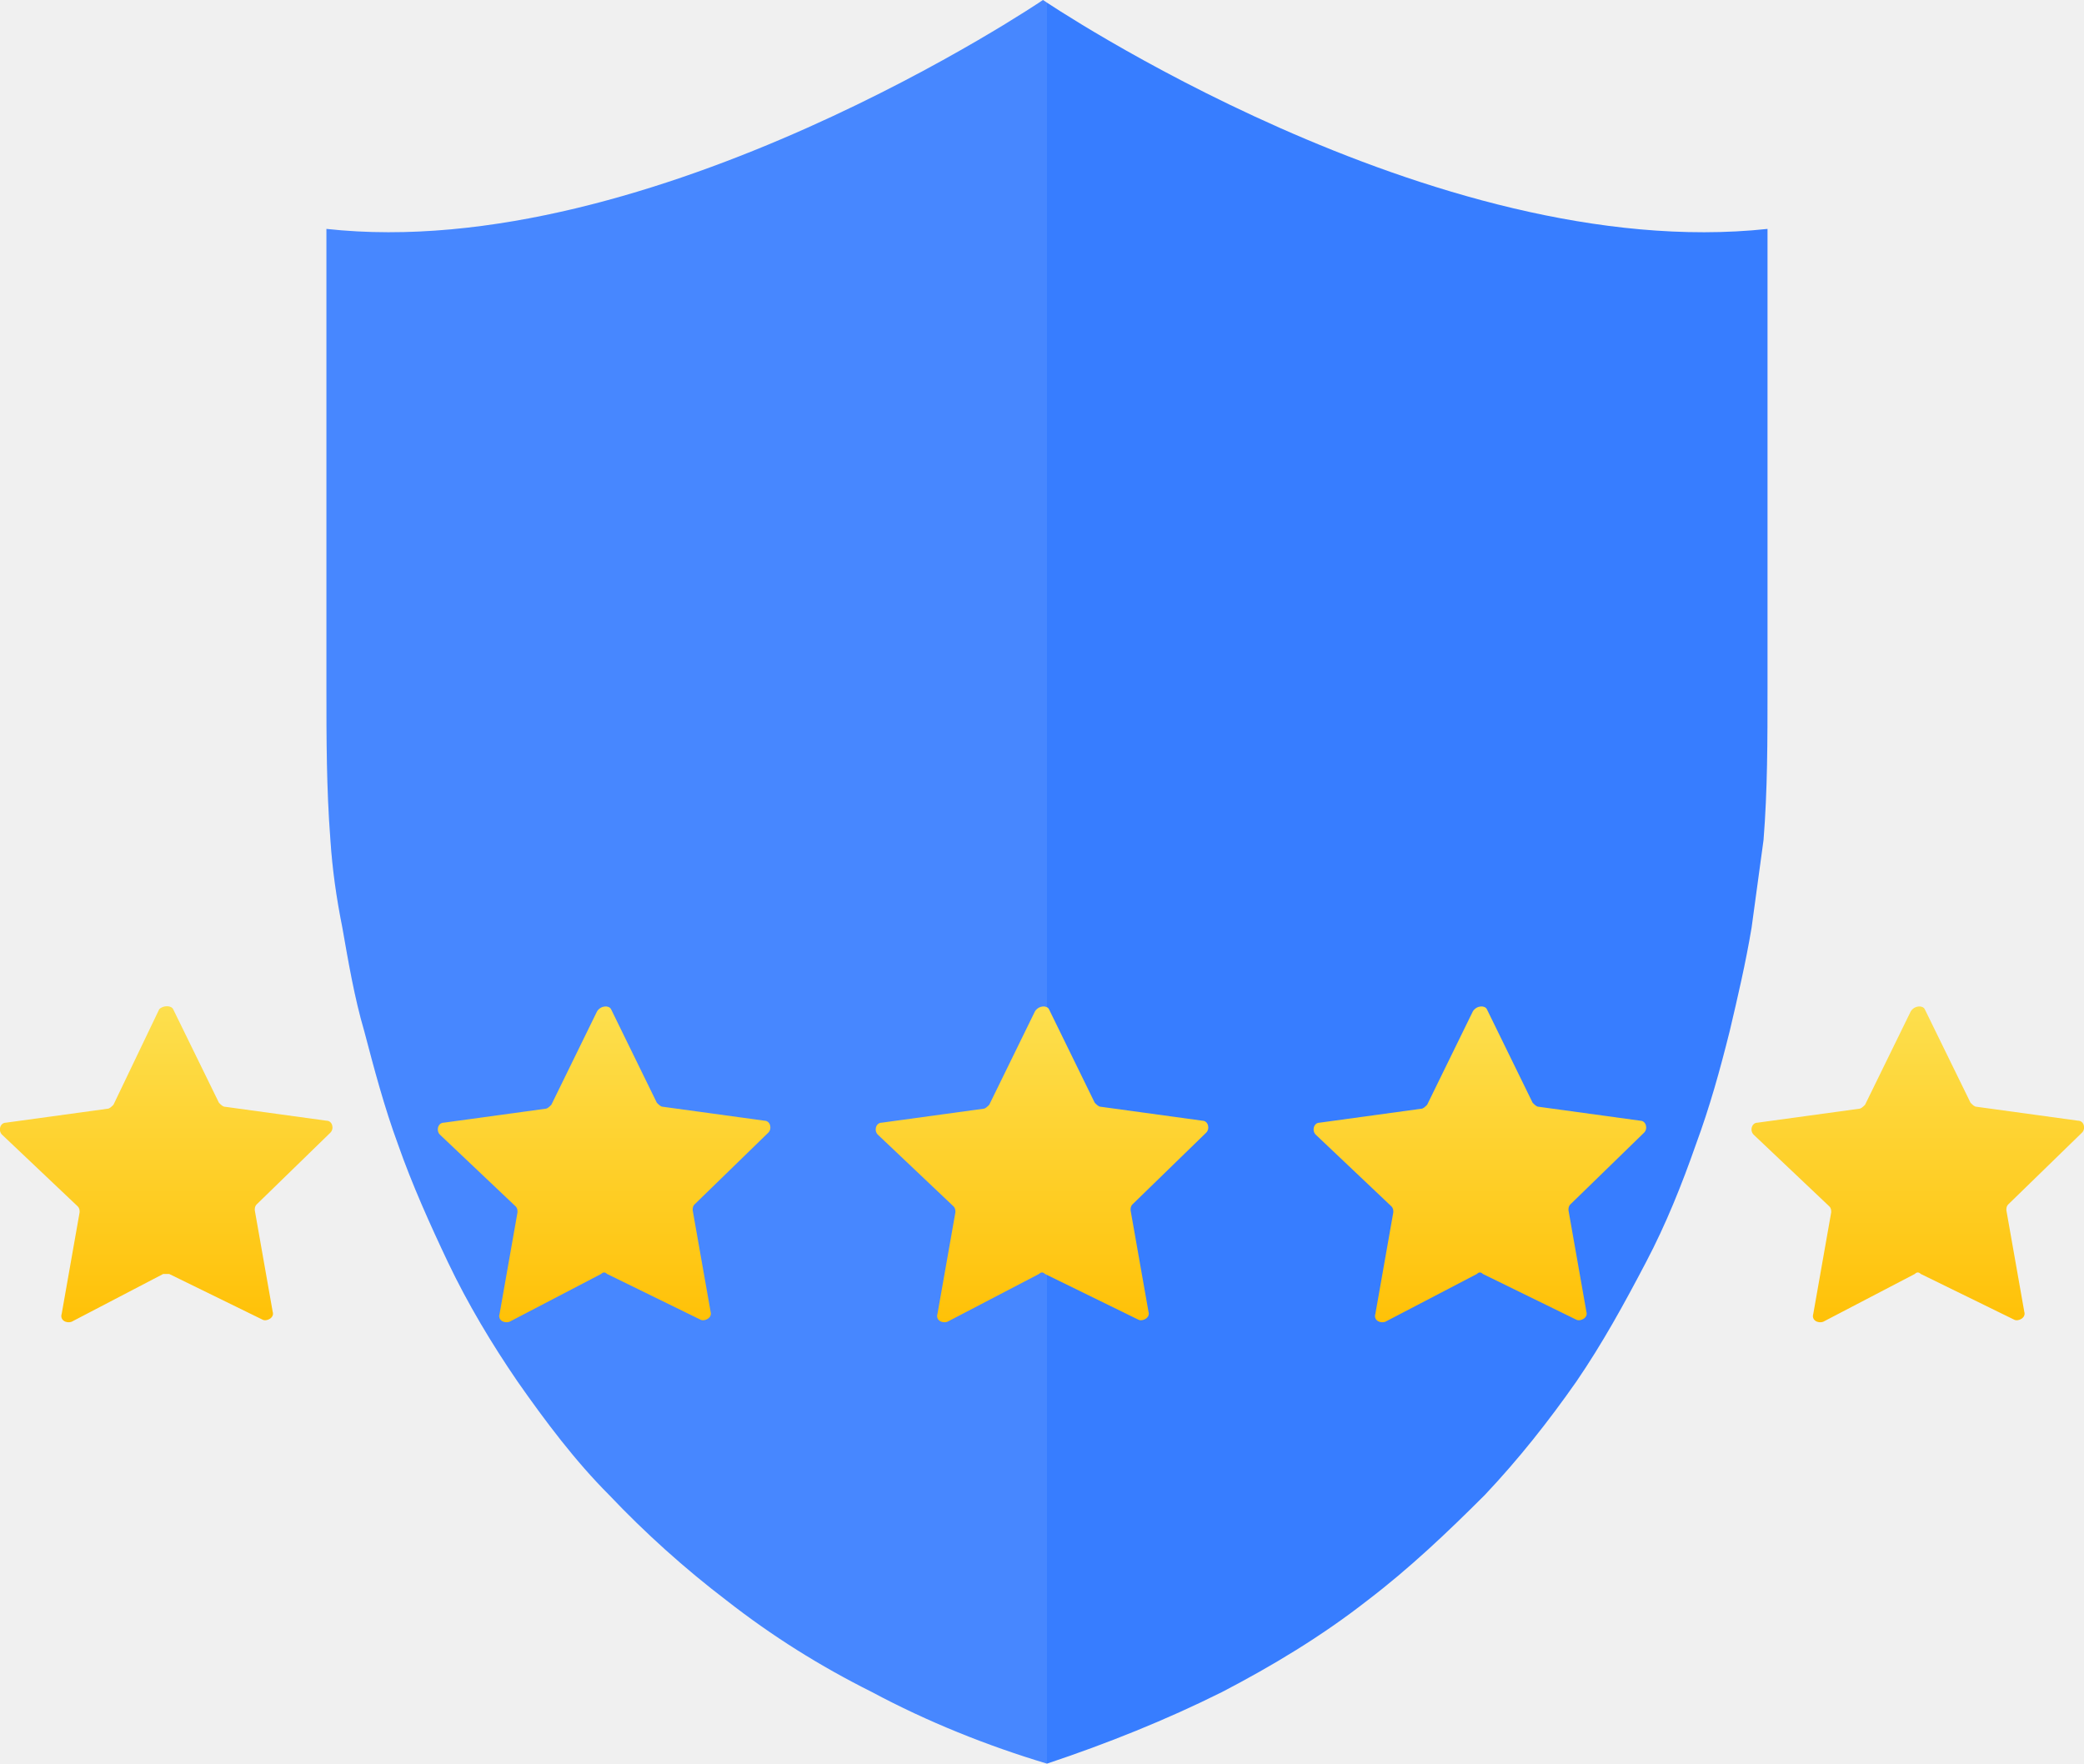
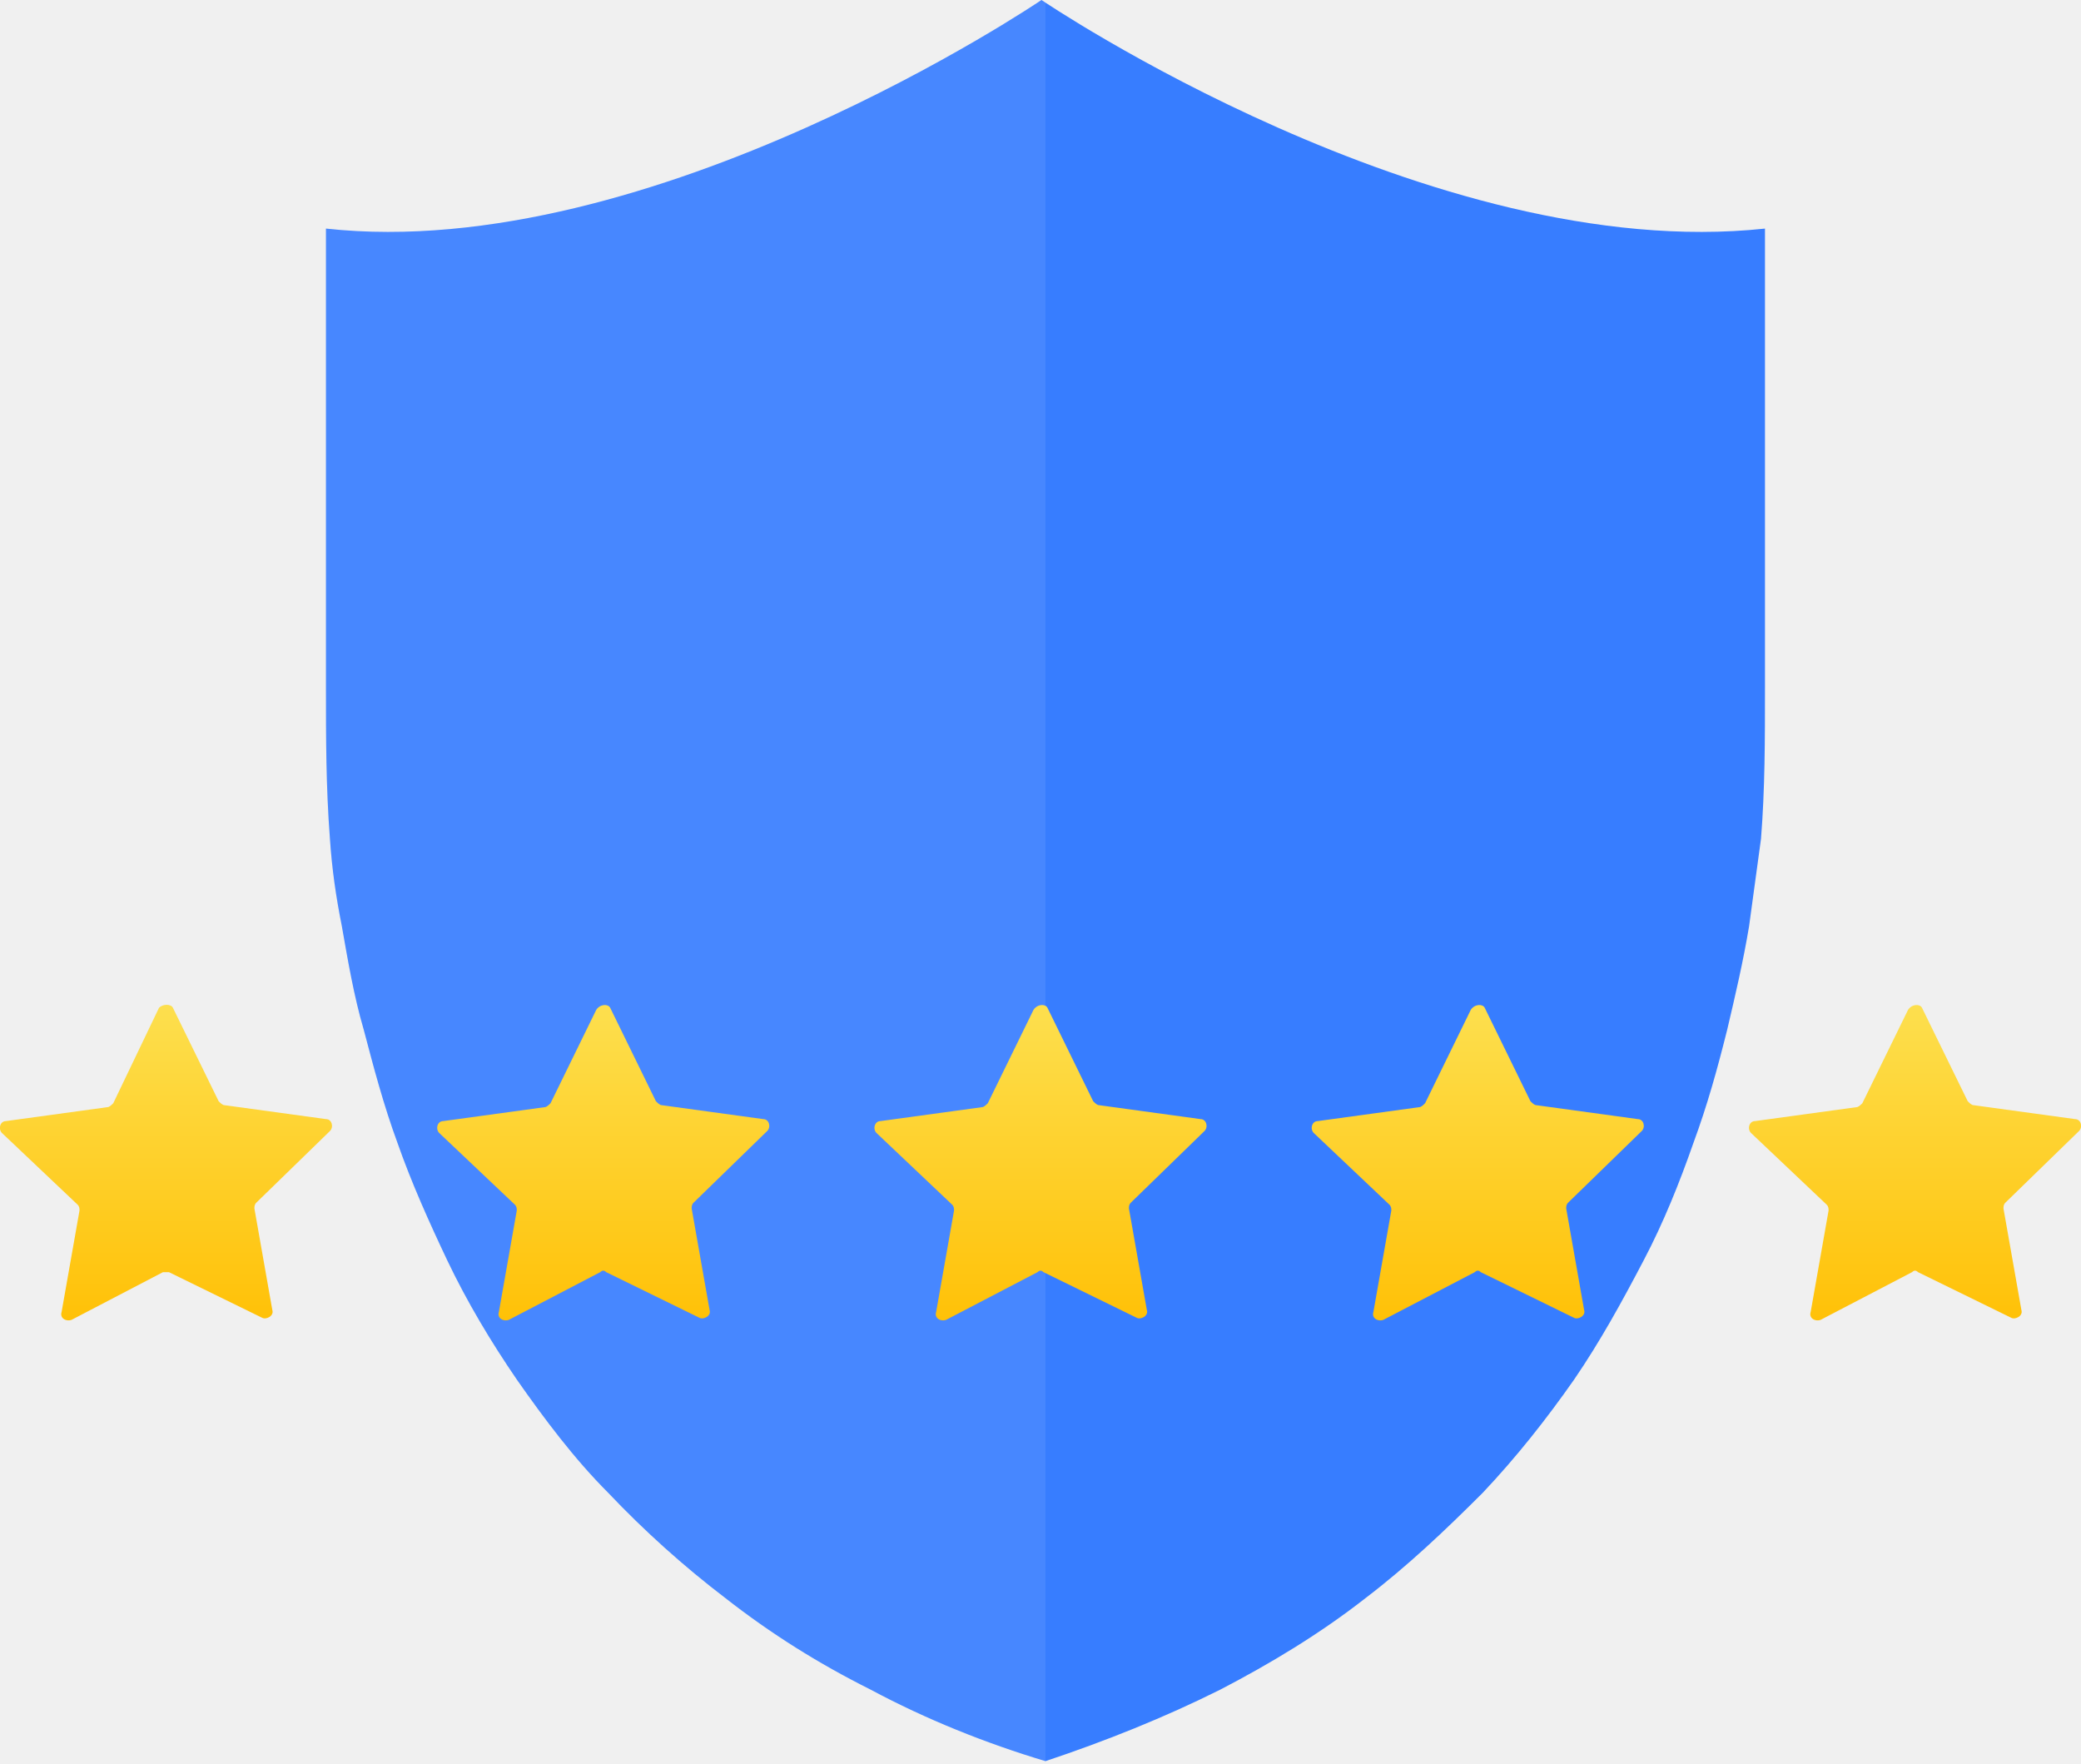
- <svg xmlns="http://www.w3.org/2000/svg" x="0px" y="0px" viewBox="0 0 104.7 88.6" style="enable-background:new 0 0 104.7 88.6;" xml:space="preserve">
-   <style type="text/css">
- 	.review-rating-shield-0{fill:#377dff;}
- 	.review-rating-shield-1{opacity:8.000000e-02;fill:#FFFFFF;}
- 	.review-rating-shield-2{fill:url(#SVGID_1_);}
- 	.review-rating-shield-3{fill:url(#SVGID_2_);}
- 	.review-rating-shield-4{fill:url(#SVGID_3_);}
- 	.review-rating-shield-5{fill:url(#SVGID_4_);}
- 	.review-rating-shield-6{fill:url(#SVGID_5_);}
- </style>
-   <path class="review-rating-shield-0" d="M52.4,0c0,0-19.6,13.3-36,11.5c0,1,0,1.9,0,2.9c0,2.3,0,4.5,0,6.8c0,2.6,0,5.1,0,7.7c0,1.9,0,3.8,0,5.7  c0,2.5,0,5,0.2,7.6c0.1,1.5,0.3,2.9,0.6,4.4c0.3,1.7,0.6,3.5,1.1,5.2c0.5,1.9,1,3.8,1.7,5.7c0.7,2,1.6,4,2.5,5.9  c1,2.1,2.2,4.1,3.5,6c1.4,2,2.9,4,4.6,5.7c1.8,1.9,3.8,3.7,5.9,5.3c2.3,1.8,4.7,3.3,7.3,4.6c2.8,1.5,5.8,2.7,8.8,3.6  c3-1,6-2.2,8.8-3.6c2.5-1.3,5-2.8,7.3-4.6c2.1-1.6,4-3.4,5.9-5.3c1.7-1.8,3.2-3.7,4.6-5.7c1.3-1.9,2.4-3.9,3.5-6  c1-1.9,1.8-3.9,2.5-5.9c0.7-1.9,1.2-3.7,1.7-5.7c0.4-1.7,0.8-3.4,1.1-5.2c0.2-1.5,0.4-2.9,0.6-4.4c0.2-2.5,0.2-5,0.2-7.6  c0-1.9,0-3.8,0-5.7c0-2.6,0-5.1,0-7.7c0-2.3,0-4.5,0-6.8c0-1,0-1.9,0-2.9C72,13.3,52.4,0,52.4,0z" />
-   <path class="review-rating-shield-1" d="M52.4,0c0,0-19.6,13.3-36,11.5c0,1,0,1.9,0,2.9c0,2.3,0,4.5,0,6.8c0,2.6,0,5.1,0,7.7c0,1.9,0,3.8,0,5.7  c0,2.5,0,5,0.2,7.6c0.1,1.5,0.3,2.9,0.6,4.4c0.3,1.7,0.6,3.5,1.1,5.2c0.5,1.9,1,3.8,1.7,5.7c0.7,2,1.6,4,2.5,5.9  c1,2.1,2.2,4.1,3.5,6c1.4,2,2.9,4,4.6,5.7c1.8,1.9,3.8,3.7,5.9,5.3c2.3,1.8,4.7,3.3,7.3,4.6c2.8,1.5,5.8,2.7,8.8,3.6V0z" />
-   <g>
-     <linearGradient id="SVGID_1_" gradientUnits="userSpaceOnUse" x1="8.368" y1="50.533" x2="8.368" y2="66.486">
-       <stop offset="0" style="stop-color:#FDDF4E" />
-       <stop offset="1" style="stop-color:#FFC107" />
+ <svg xmlns="http://www.w3.org/2000/svg" width="400" height="339" viewBox="0 0 400 339" fill="none">
+   <g clip-path="url(#clip0)">
+     <path d="M200.191 0C200.191 0 125.31 50.812 62.655 43.935C62.655 47.755 62.655 51.194 62.655 55.014C62.655 63.801 62.655 72.206 62.655 80.993C62.655 90.927 62.655 100.478 62.655 110.411C62.655 117.67 62.655 124.928 62.655 132.187C62.655 141.738 62.655 151.289 63.419 161.223C63.801 166.953 64.566 172.302 65.712 178.032C66.858 184.527 68.004 191.404 69.914 197.899C71.824 205.158 73.734 212.416 76.409 219.675C79.083 227.316 82.522 234.957 85.96 242.216C89.78 250.239 94.365 257.88 99.332 265.139C104.68 272.779 110.411 280.42 116.906 286.915C123.782 294.174 131.423 301.051 139.446 307.163C148.233 314.04 157.402 319.771 167.335 324.737C178.033 330.468 189.494 335.053 200.955 338.491C212.416 334.671 223.878 330.086 234.575 324.737C244.126 319.771 253.677 314.04 262.464 307.163C270.487 301.051 277.746 294.174 285.005 286.915C291.5 280.038 297.23 272.779 302.579 265.139C307.545 257.88 311.748 250.239 315.95 242.216C319.771 234.957 322.827 227.316 325.501 219.675C328.176 212.416 330.086 205.54 331.996 197.899C333.524 191.404 335.053 184.909 336.199 178.032C336.963 172.302 337.727 166.953 338.491 161.223C339.255 151.671 339.255 142.12 339.255 132.187C339.255 124.928 339.255 117.67 339.255 110.411C339.255 100.478 339.255 90.927 339.255 80.993C339.255 72.206 339.255 63.801 339.255 55.014C339.255 51.194 339.255 47.755 339.255 43.935C275.072 50.812 200.191 0 200.191 0Z" fill="#377dff" />
+     <path opacity="0.08" d="M200.191 0C200.191 0 125.31 50.812 62.655 43.935C62.655 47.755 62.655 51.194 62.655 55.014C62.655 63.801 62.655 72.206 62.655 80.993C62.655 90.927 62.655 100.478 62.655 110.411C62.655 117.67 62.655 124.928 62.655 132.187C62.655 141.738 62.655 151.289 63.419 161.223C63.801 166.953 64.566 172.302 65.712 178.032C66.858 184.527 68.004 191.404 69.914 197.899C71.824 205.158 73.734 212.416 76.409 219.675C79.083 227.316 82.522 234.957 85.96 242.216C89.78 250.239 94.365 257.88 99.332 265.139C104.68 272.779 110.411 280.42 116.906 286.915C123.782 294.174 131.423 301.051 139.446 307.163C148.233 314.04 157.402 319.771 167.335 324.737C178.033 330.468 189.494 335.053 200.955 338.491V0H200.191Z" fill="white" />
+     <path d="M33.238 193.696L42.025 211.652C42.407 212.034 42.789 212.416 43.171 212.416L62.655 215.091C63.801 215.091 64.183 216.619 63.419 217.383L49.284 231.137C48.902 231.519 48.902 231.901 48.902 232.283L52.34 251.767C52.722 252.913 51.194 253.677 50.43 253.295L32.474 244.508C32.092 244.508 31.71 244.508 31.328 244.508L13.754 253.677C12.607 254.059 11.461 253.295 11.843 252.149L15.282 232.665C15.282 232.283 15.282 231.901 14.9 231.519L0.382 217.765C-0.382 217.001 3.78938e-05 215.473 1.146 215.473L20.63 212.798C21.012 212.798 21.395 212.416 21.776 212.034L30.564 193.696C31.328 192.932 32.856 192.932 33.238 193.696Z" fill="url(#paint0_linear)" />
+     <path d="M117.288 193.696L126.075 211.652C126.457 212.034 126.839 212.416 127.221 212.416L146.705 215.091C147.851 215.091 148.233 216.619 147.469 217.383L133.333 231.137C132.951 231.519 132.951 231.901 132.951 232.283L136.39 251.767C136.772 252.913 135.244 253.677 134.48 253.295L116.523 244.508C116.141 244.126 115.759 244.126 115.377 244.508L97.803 253.677C96.657 254.059 95.511 253.295 95.893 252.149L99.332 232.665C99.332 232.283 99.332 231.901 98.949 231.519L84.432 217.765C83.668 217.001 84.05 215.473 85.196 215.473L104.68 212.798C105.062 212.798 105.444 212.416 105.826 212.034L114.613 194.078C115.377 192.932 116.906 192.932 117.288 193.696Z" fill="url(#paint1_linear)" />
+     <path d="M201.337 193.696L210.124 211.652C210.506 212.034 210.888 212.416 211.27 212.416L230.755 215.091C231.901 215.091 232.283 216.619 231.519 217.383L217.383 231.137C217.001 231.519 217.001 231.901 217.001 232.283L220.439 251.767C220.821 252.913 219.293 253.677 218.529 253.295L200.573 244.508C200.191 244.126 199.809 244.126 199.427 244.508L181.853 253.677C180.707 254.059 179.561 253.295 179.943 252.149L183.381 232.665C183.381 232.283 183.381 231.901 182.999 231.519L168.481 217.765C167.717 217.001 168.099 215.473 169.245 215.473L188.73 212.798C189.112 212.798 189.494 212.416 189.876 212.034L198.663 194.078C199.427 192.932 200.955 192.932 201.337 193.696Z" fill="url(#paint2_linear)" />
+     <path d="M285.387 193.696L294.174 211.652C294.556 212.034 294.938 212.416 295.32 212.416L314.804 215.091C315.95 215.091 316.332 216.619 315.568 217.383L301.433 231.137C301.051 231.519 301.051 231.901 301.051 232.283L304.489 251.767C304.871 252.913 303.343 253.677 302.579 253.295L284.623 244.508C284.241 244.126 283.859 244.126 283.477 244.508L265.903 253.677C264.756 254.059 263.61 253.295 263.992 252.149L267.431 232.665C267.431 232.283 267.431 231.901 267.049 231.519L252.531 217.765C251.767 217.001 252.149 215.473 253.295 215.473L272.779 212.798C273.161 212.798 273.543 212.416 273.926 212.034L282.713 194.078C283.477 192.932 285.005 192.932 285.387 193.696Z" fill="url(#paint3_linear)" />
+     <path d="M369.437 193.696L378.224 211.652C378.606 212.034 378.988 212.416 379.37 212.416L398.854 215.091C400 215.091 400.382 216.619 399.618 217.383L385.482 231.137C385.1 231.519 385.1 231.901 385.1 232.283L388.539 251.767C388.921 252.913 387.393 253.677 386.629 253.295L368.672 244.508C368.29 244.126 367.908 244.126 367.526 244.508L349.952 253.677C348.806 254.059 347.66 253.295 348.042 252.149L351.48 232.665C351.48 232.283 351.48 231.901 351.098 231.519L336.581 217.765C335.817 217.001 336.199 215.473 337.345 215.473L356.829 212.798C357.211 212.798 357.593 212.416 357.975 212.034L366.762 194.078C367.526 192.932 369.054 192.932 369.437 193.696Z" fill="url(#paint4_linear)" />
+   </g>
+   <defs>
+     <linearGradient id="paint0_linear" x1="31.968" y1="193.06" x2="31.968" y2="254.006" gradientUnits="userSpaceOnUse">
+       <stop stop-color="#FDDF4E" />
+       <stop offset="1" stop-color="#FFC107" />
    </linearGradient>
-     <path class="review-rating-shield-2" d="M8.7,50.7l2.3,4.7c0.1,0.1,0.2,0.2,0.3,0.2l5.1,0.7c0.3,0,0.4,0.4,0.2,0.6l-3.7,3.6c-0.1,0.1-0.1,0.2-0.1,0.3   l0.9,5.1c0.1,0.3-0.3,0.5-0.5,0.4L8.5,64C8.4,64,8.3,64,8.2,64l-4.6,2.4c-0.3,0.1-0.6-0.1-0.5-0.4l0.9-5.1c0-0.1,0-0.2-0.1-0.3   L0.1,57c-0.2-0.2-0.1-0.6,0.2-0.6l5.1-0.7c0.1,0,0.2-0.1,0.3-0.2L8,50.7C8.2,50.5,8.6,50.5,8.7,50.7z" />
-   </g>
-   <g>
-     <linearGradient id="SVGID_2_" gradientUnits="userSpaceOnUse" x1="30.368" y1="50.533" x2="30.368" y2="66.486">
-       <stop offset="0" style="stop-color:#FDDF4E" />
-       <stop offset="1" style="stop-color:#FFC107" />
+     <linearGradient id="paint1_linear" x1="116.018" y1="193.06" x2="116.018" y2="254.006" gradientUnits="userSpaceOnUse">
+       <stop stop-color="#FDDF4E" />
+       <stop offset="1" stop-color="#FFC107" />
    </linearGradient>
-     <path class="review-rating-shield-3" d="M30.7,50.7l2.3,4.7c0.1,0.1,0.2,0.2,0.3,0.2l5.1,0.7c0.3,0,0.4,0.4,0.2,0.6l-3.7,3.6c-0.1,0.1-0.1,0.2-0.1,0.3   l0.9,5.1c0.1,0.3-0.3,0.5-0.5,0.4L30.5,64c-0.1-0.1-0.2-0.1-0.3,0l-4.6,2.4c-0.3,0.1-0.6-0.1-0.5-0.4l0.9-5.1c0-0.1,0-0.2-0.1-0.3   L22.1,57c-0.2-0.2-0.1-0.6,0.2-0.6l5.1-0.7c0.1,0,0.2-0.1,0.3-0.2l2.3-4.7C30.2,50.5,30.6,50.5,30.7,50.7z" />
-   </g>
-   <g>
-     <linearGradient id="SVGID_3_" gradientUnits="userSpaceOnUse" x1="52.368" y1="50.533" x2="52.368" y2="66.486">
-       <stop offset="0" style="stop-color:#FDDF4E" />
-       <stop offset="1" style="stop-color:#FFC107" />
+     <linearGradient id="paint2_linear" x1="200.067" y1="193.06" x2="200.067" y2="254.006" gradientUnits="userSpaceOnUse">
+       <stop stop-color="#FDDF4E" />
+       <stop offset="1" stop-color="#FFC107" />
    </linearGradient>
-     <path class="review-rating-shield-4" d="M52.7,50.7l2.3,4.7c0.1,0.1,0.2,0.2,0.3,0.2l5.1,0.7c0.3,0,0.4,0.4,0.2,0.6l-3.7,3.6c-0.1,0.1-0.1,0.2-0.1,0.3   l0.9,5.1c0.1,0.3-0.3,0.5-0.5,0.4L52.5,64c-0.1-0.1-0.2-0.1-0.3,0l-4.6,2.4c-0.3,0.1-0.6-0.1-0.5-0.4l0.9-5.1c0-0.1,0-0.2-0.1-0.3   L44.1,57c-0.2-0.2-0.1-0.6,0.2-0.6l5.1-0.7c0.1,0,0.2-0.1,0.3-0.2l2.3-4.7C52.2,50.5,52.6,50.5,52.7,50.7z" />
-   </g>
-   <g>
-     <linearGradient id="SVGID_4_" gradientUnits="userSpaceOnUse" x1="74.368" y1="50.533" x2="74.368" y2="66.486">
-       <stop offset="0" style="stop-color:#FDDF4E" />
-       <stop offset="1" style="stop-color:#FFC107" />
+     <linearGradient id="paint3_linear" x1="284.117" y1="193.06" x2="284.117" y2="254.006" gradientUnits="userSpaceOnUse">
+       <stop stop-color="#FDDF4E" />
+       <stop offset="1" stop-color="#FFC107" />
    </linearGradient>
-     <path class="review-rating-shield-5" d="M74.7,50.7l2.3,4.7c0.1,0.1,0.2,0.2,0.3,0.2l5.1,0.7c0.3,0,0.4,0.4,0.2,0.6l-3.7,3.6c-0.1,0.1-0.1,0.2-0.1,0.3   l0.9,5.1c0.1,0.3-0.3,0.5-0.5,0.4L74.5,64c-0.1-0.1-0.2-0.1-0.3,0l-4.6,2.4c-0.3,0.1-0.6-0.1-0.5-0.4l0.9-5.1c0-0.1,0-0.2-0.1-0.3   L66.1,57c-0.2-0.2-0.1-0.6,0.2-0.6l5.1-0.7c0.1,0,0.2-0.1,0.3-0.2l2.3-4.7C74.2,50.5,74.6,50.5,74.7,50.7z" />
-   </g>
-   <g>
-     <linearGradient id="SVGID_5_" gradientUnits="userSpaceOnUse" x1="96.368" y1="50.533" x2="96.368" y2="66.486">
-       <stop offset="0" style="stop-color:#FDDF4E" />
-       <stop offset="1" style="stop-color:#FFC107" />
+     <linearGradient id="paint4_linear" x1="368.167" y1="193.06" x2="368.167" y2="254.006" gradientUnits="userSpaceOnUse">
+       <stop stop-color="#FDDF4E" />
+       <stop offset="1" stop-color="#FFC107" />
    </linearGradient>
-     <path class="review-rating-shield-6" d="M96.7,50.7l2.3,4.7c0.1,0.1,0.2,0.2,0.3,0.2l5.1,0.7c0.3,0,0.4,0.4,0.2,0.6l-3.7,3.6c-0.1,0.1-0.1,0.2-0.1,0.3   l0.9,5.1c0.1,0.3-0.3,0.5-0.5,0.4L96.5,64c-0.1-0.1-0.2-0.1-0.3,0l-4.6,2.4c-0.3,0.1-0.6-0.1-0.5-0.4l0.9-5.1c0-0.1,0-0.2-0.1-0.3   L88.1,57c-0.2-0.2-0.1-0.6,0.2-0.6l5.1-0.7c0.1,0,0.2-0.1,0.3-0.2l2.3-4.7C96.2,50.5,96.6,50.5,96.7,50.7z" />
-   </g>
+     <clipPath id="clip0">
+       <rect width="400" height="338.491" fill="white" />
+     </clipPath>
+   </defs>
</svg>
